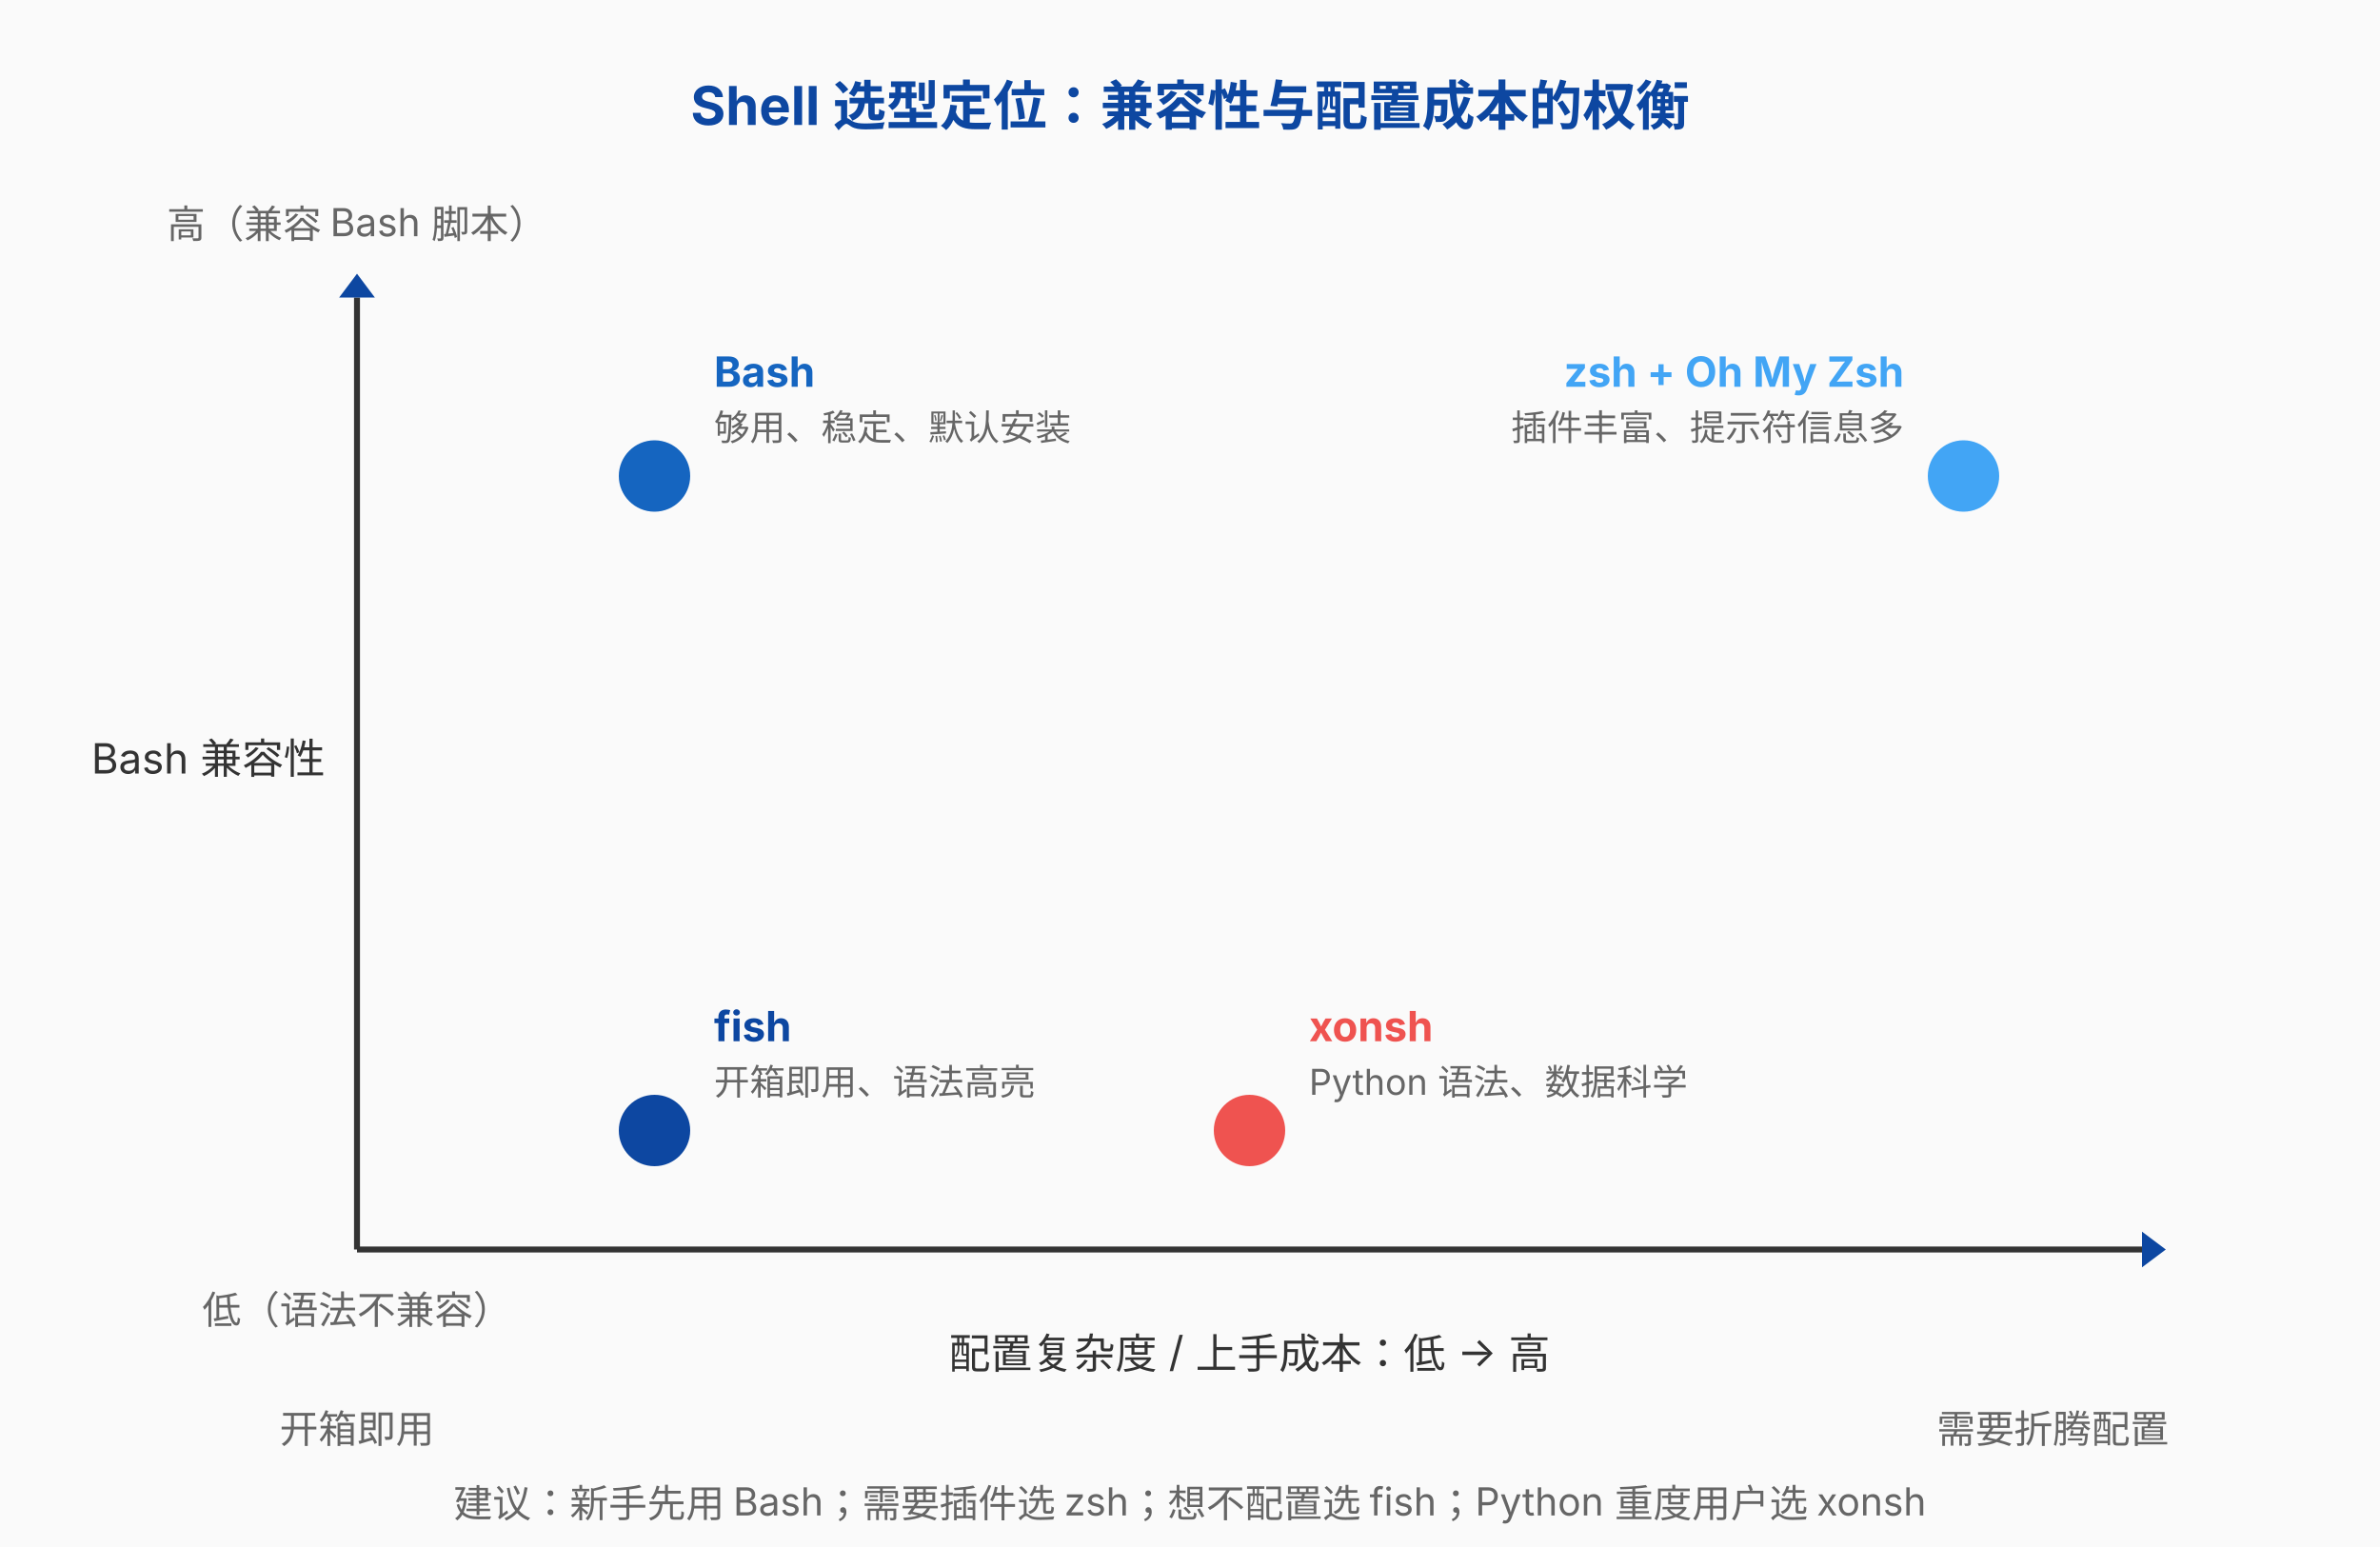
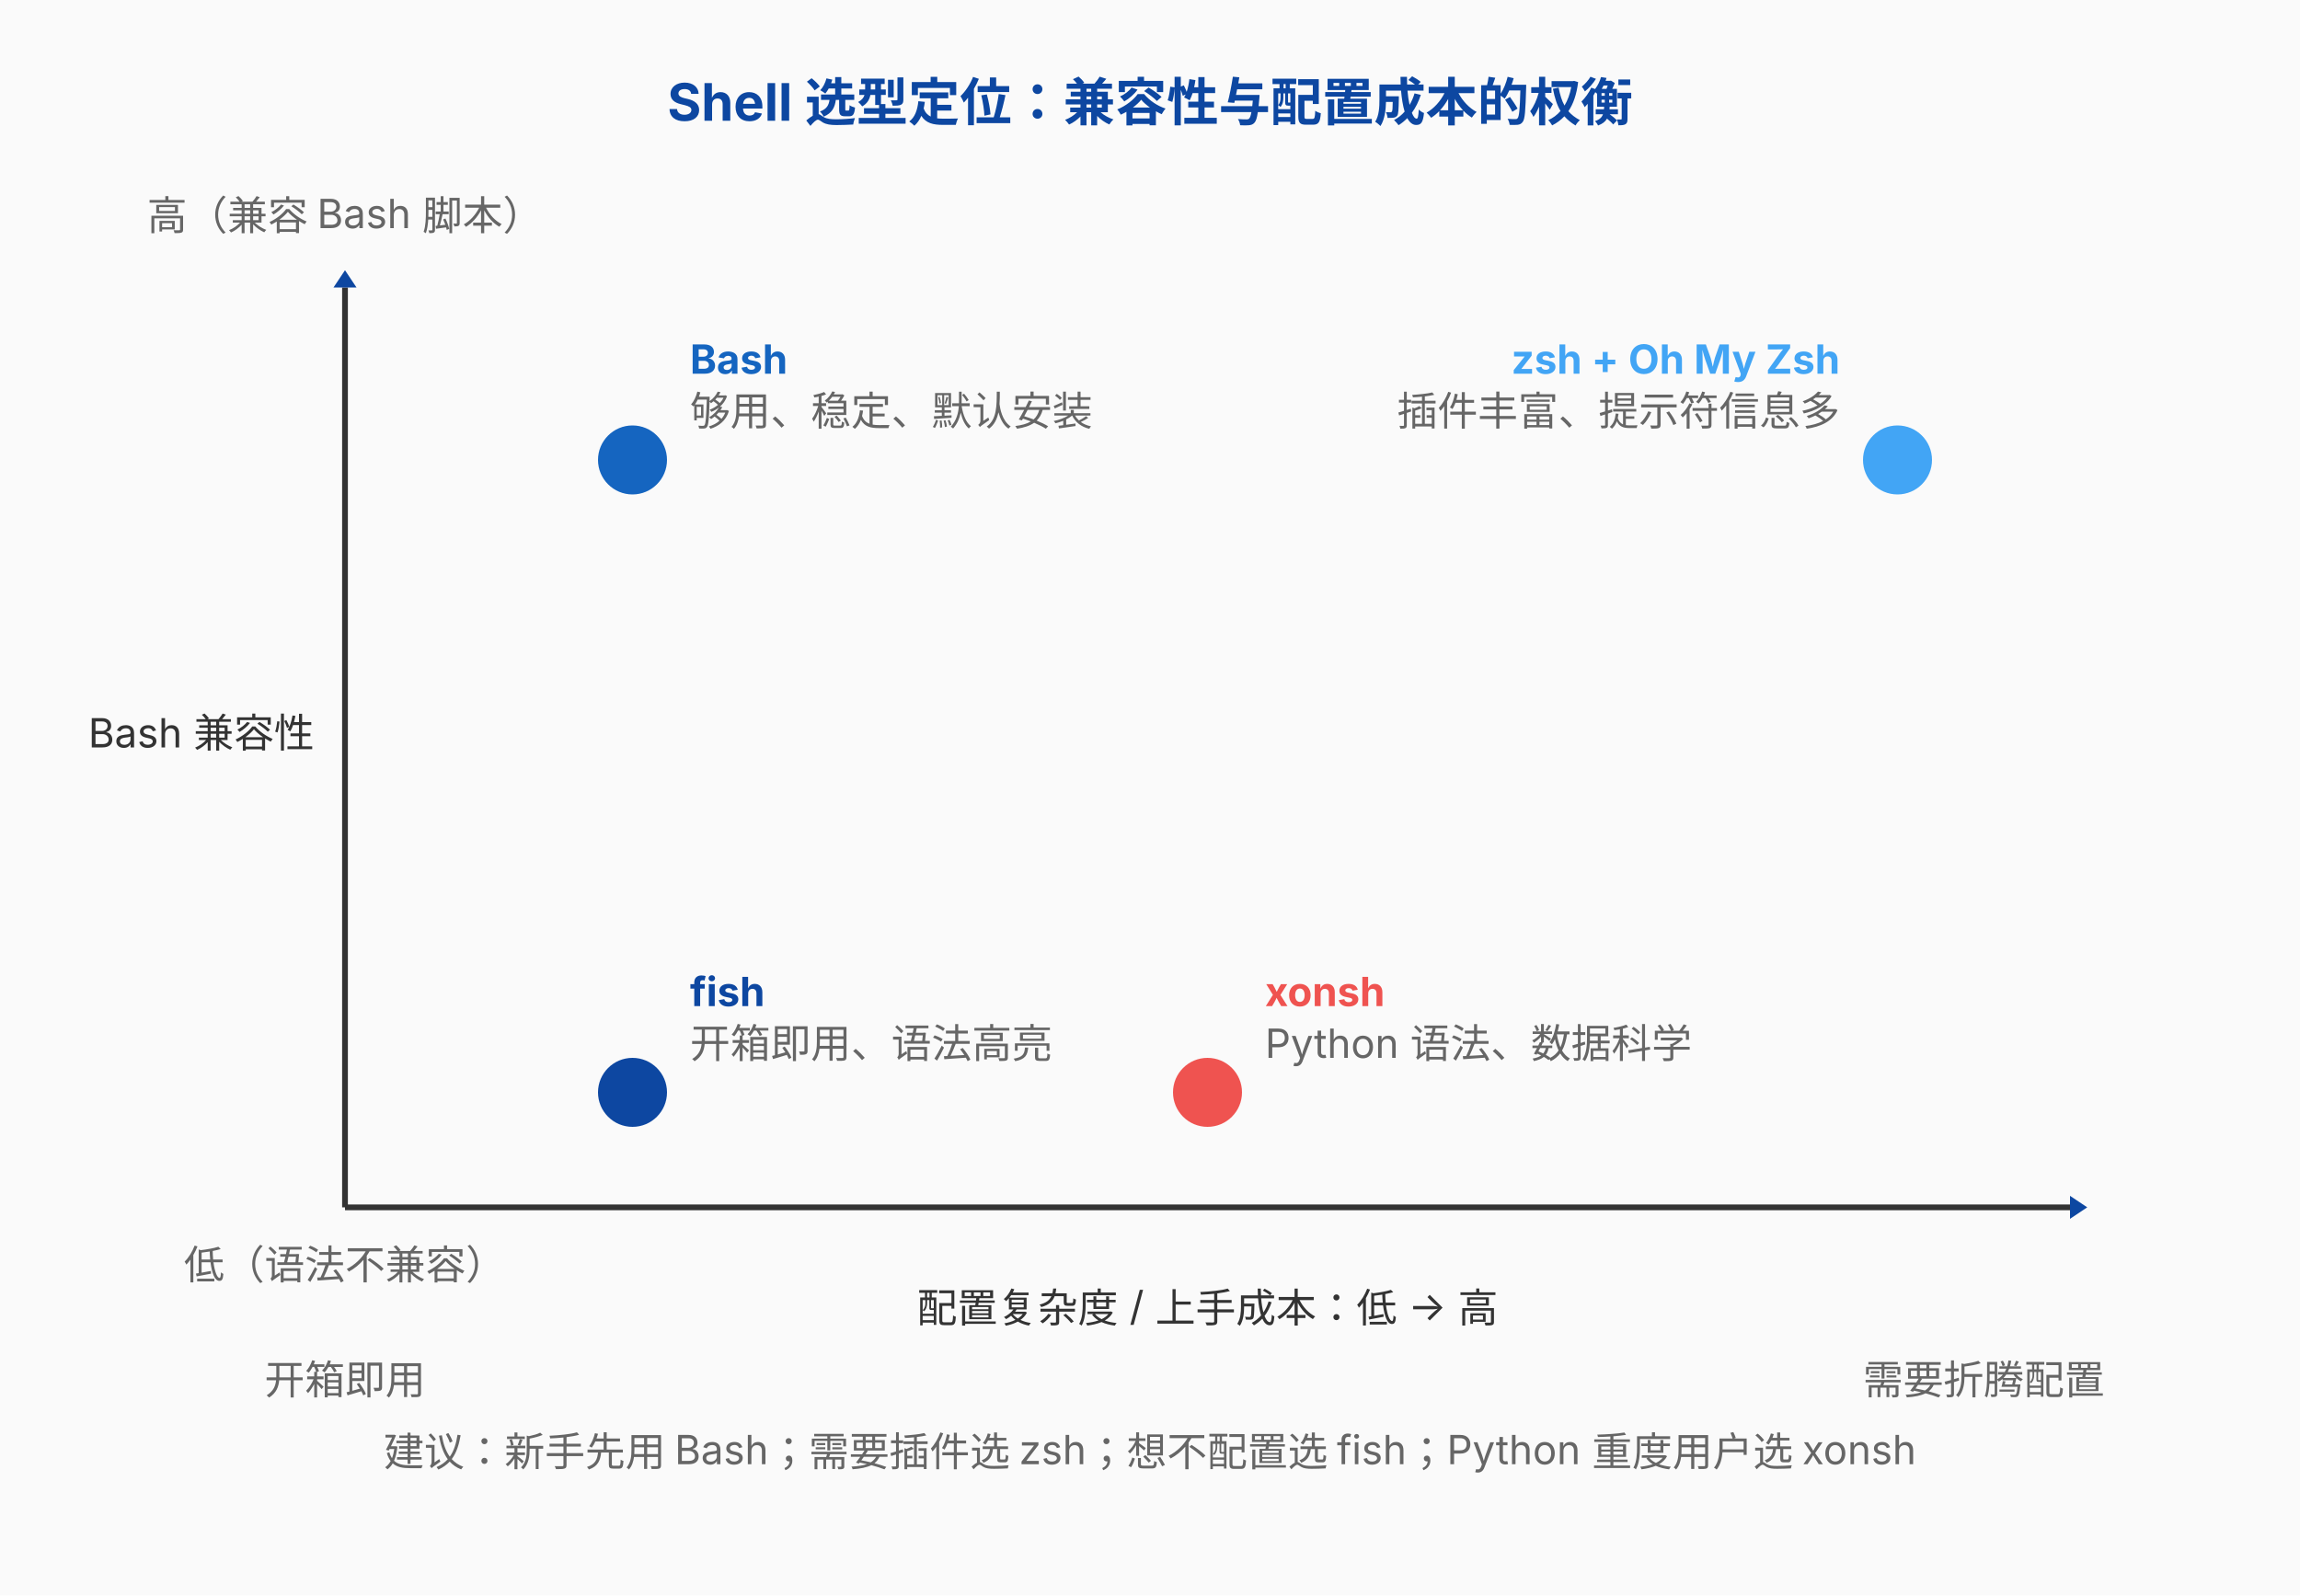
- <svg xmlns="http://www.w3.org/2000/svg" viewBox="0 0 800 520" width="800" style="max-width:100%;height:auto;" preserveAspectRatio="xMidYMid meet">
+ <svg xmlns="http://www.w3.org/2000/svg" viewBox="0 0 800 555" width="800" style="max-width:100%;height:auto;" preserveAspectRatio="xMidYMid meet">
  <defs>
-     <marker id="arrowhead" markerWidth="8" markerHeight="12" refX="0" refY="6" orient="auto" markerUnits="userSpaceOnUse">
-       <path d="M0,0 L8,6 L0,12 Z" fill="#0d47a1" />
+     <marker id="arrowhead" markerWidth="6" markerHeight="8" refX="0" refY="4" orient="auto" markerUnits="userSpaceOnUse">
+       <path d="M0,0 L6,4 L0,8 Z" fill="#0d47a1" />
    </marker>
  </defs>
-   <rect width="800" height="520" fill="#fafafa" />
+   <rect width="800" height="555" fill="#fafafa" />
  <text x="400" y="42" text-anchor="middle" font-family="system-ui, -apple-system, BlinkMacSystemFont, 'Segoe UI', sans-serif" font-size="18" font-weight="bold" fill="#0d47a1">Shell 选型定位：兼容性与配置成本的权衡</text>
  <line x1="120" y1="420" x2="720" y2="420" stroke="#333333" stroke-width="2" marker-end="url(#arrowhead)" />
  <line x1="120" y1="420" x2="120" y2="100" stroke="#333333" stroke-width="2" marker-end="url(#arrowhead)" />
  <text x="420" y="460" text-anchor="middle" font-family="system-ui, -apple-system, BlinkMacSystemFont, 'Segoe UI', sans-serif" font-size="14" fill="#333333">配置复杂度 / 上手成本：低 → 高</text>
-   <text x="120" y="485" text-anchor="middle" font-family="system-ui, -apple-system, BlinkMacSystemFont, 'Segoe UI', sans-serif" font-size="13" fill="#666666">开箱即用</text>
-   <text x="690" y="485" text-anchor="middle" font-family="system-ui, -apple-system, BlinkMacSystemFont, 'Segoe UI', sans-serif" font-size="13" fill="#666666">需要折腾配置</text>
+   <text x="120" y="485" text-anchor="middle" font-family="system-ui, -apple-system, BlinkMacSystemFont, 'Segoe UI', sans-serif" font-size="14" fill="#666666">开箱即用</text>
+   <text x="690" y="485" text-anchor="middle" font-family="system-ui, -apple-system, BlinkMacSystemFont, 'Segoe UI', sans-serif" font-size="14" fill="#666666">需要折腾配置</text>
  <text x="70" y="260" text-anchor="middle" font-family="system-ui, -apple-system, BlinkMacSystemFont, 'Segoe UI', sans-serif" font-size="14" fill="#333333">Bash 兼容性</text>
-   <text x="120" y="80" text-anchor="middle" font-family="system-ui, -apple-system, BlinkMacSystemFont, 'Segoe UI', sans-serif" font-size="13" fill="#666666">高（兼容 Bash 脚本）</text>
-   <text x="120" y="445" text-anchor="middle" font-family="system-ui, -apple-system, BlinkMacSystemFont, 'Segoe UI', sans-serif" font-size="13" fill="#666666">低（语法不兼容）</text>
+   <text x="120" y="80" text-anchor="middle" font-family="system-ui, -apple-system, BlinkMacSystemFont, 'Segoe UI', sans-serif" font-size="14" fill="#666666">高（兼容 Bash 脚本）</text>
+   <text x="120" y="445" text-anchor="middle" font-family="system-ui, -apple-system, BlinkMacSystemFont, 'Segoe UI', sans-serif" font-size="14" fill="#666666">低（语法不兼容）</text>
  <circle cx="220" cy="160" r="12" fill="#1565c0" />
  <text x="240" y="130" text-anchor="start" font-family="system-ui, -apple-system, BlinkMacSystemFont, 'Segoe UI', sans-serif" font-size="14" font-weight="bold" fill="#1565c0">Bash</text>
-   <text x="240" y="148" text-anchor="start" font-family="system-ui, -apple-system, BlinkMacSystemFont, 'Segoe UI', sans-serif" font-size="12" fill="#666666">够用、稳定、默认安装</text>
+   <text x="240" y="148" text-anchor="start" font-family="system-ui, -apple-system, BlinkMacSystemFont, 'Segoe UI', sans-serif" font-size="14" fill="#666666">够用、稳定、默认安装</text>
  <circle cx="660" cy="160" r="12" fill="#42a5f5" />
  <text x="640" y="130" text-anchor="end" font-family="system-ui, -apple-system, BlinkMacSystemFont, 'Segoe UI', sans-serif" font-size="14" font-weight="bold" fill="#42a5f5">zsh + Oh My Zsh</text>
-   <text x="640" y="148" text-anchor="end" font-family="system-ui, -apple-system, BlinkMacSystemFont, 'Segoe UI', sans-serif" font-size="12" fill="#666666">插件丰富、提示符信息多</text>
+   <text x="640" y="148" text-anchor="end" font-family="system-ui, -apple-system, BlinkMacSystemFont, 'Segoe UI', sans-serif" font-size="14" fill="#666666">插件丰富、提示符信息多</text>
  <circle cx="220" cy="380" r="12" fill="#0d47a1" />
  <text x="240" y="350" text-anchor="start" font-family="system-ui, -apple-system, BlinkMacSystemFont, 'Segoe UI', sans-serif" font-size="14" font-weight="bold" fill="#0d47a1">fish</text>
-   <text x="240" y="368" text-anchor="start" font-family="system-ui, -apple-system, BlinkMacSystemFont, 'Segoe UI', sans-serif" font-size="12" fill="#666666">开箱即用、语法高亮</text>
+   <text x="240" y="368" text-anchor="start" font-family="system-ui, -apple-system, BlinkMacSystemFont, 'Segoe UI', sans-serif" font-size="14" fill="#666666">开箱即用、语法高亮</text>
  <circle cx="420" cy="380" r="12" fill="#ef5350" />
  <text x="440" y="350" text-anchor="start" font-family="system-ui, -apple-system, BlinkMacSystemFont, 'Segoe UI', sans-serif" font-size="14" font-weight="bold" fill="#ef5350">xonsh</text>
-   <text x="440" y="368" text-anchor="start" font-family="system-ui, -apple-system, BlinkMacSystemFont, 'Segoe UI', sans-serif" font-size="12" fill="#666666">Python 语法、数据科学</text>
-   <text x="400" y="510" text-anchor="middle" font-family="system-ui, -apple-system, BlinkMacSystemFont, 'Segoe UI', sans-serif" font-size="13" fill="#666666">建议：新手先用 Bash；需要插件选 zsh；想不配置选 fish；Python 重度用户选 xonsh</text>
+   <text x="440" y="368" text-anchor="start" font-family="system-ui, -apple-system, BlinkMacSystemFont, 'Segoe UI', sans-serif" font-size="14" fill="#666666">Python 语法、数据科学</text>
+   <text x="400" y="510" text-anchor="middle" font-family="system-ui, -apple-system, BlinkMacSystemFont, 'Segoe UI', sans-serif" font-size="14" fill="#666666">建议：新手先用 Bash；需要插件选 zsh；想不配置选 fish；Python 重度用户选 xonsh</text>
</svg>
